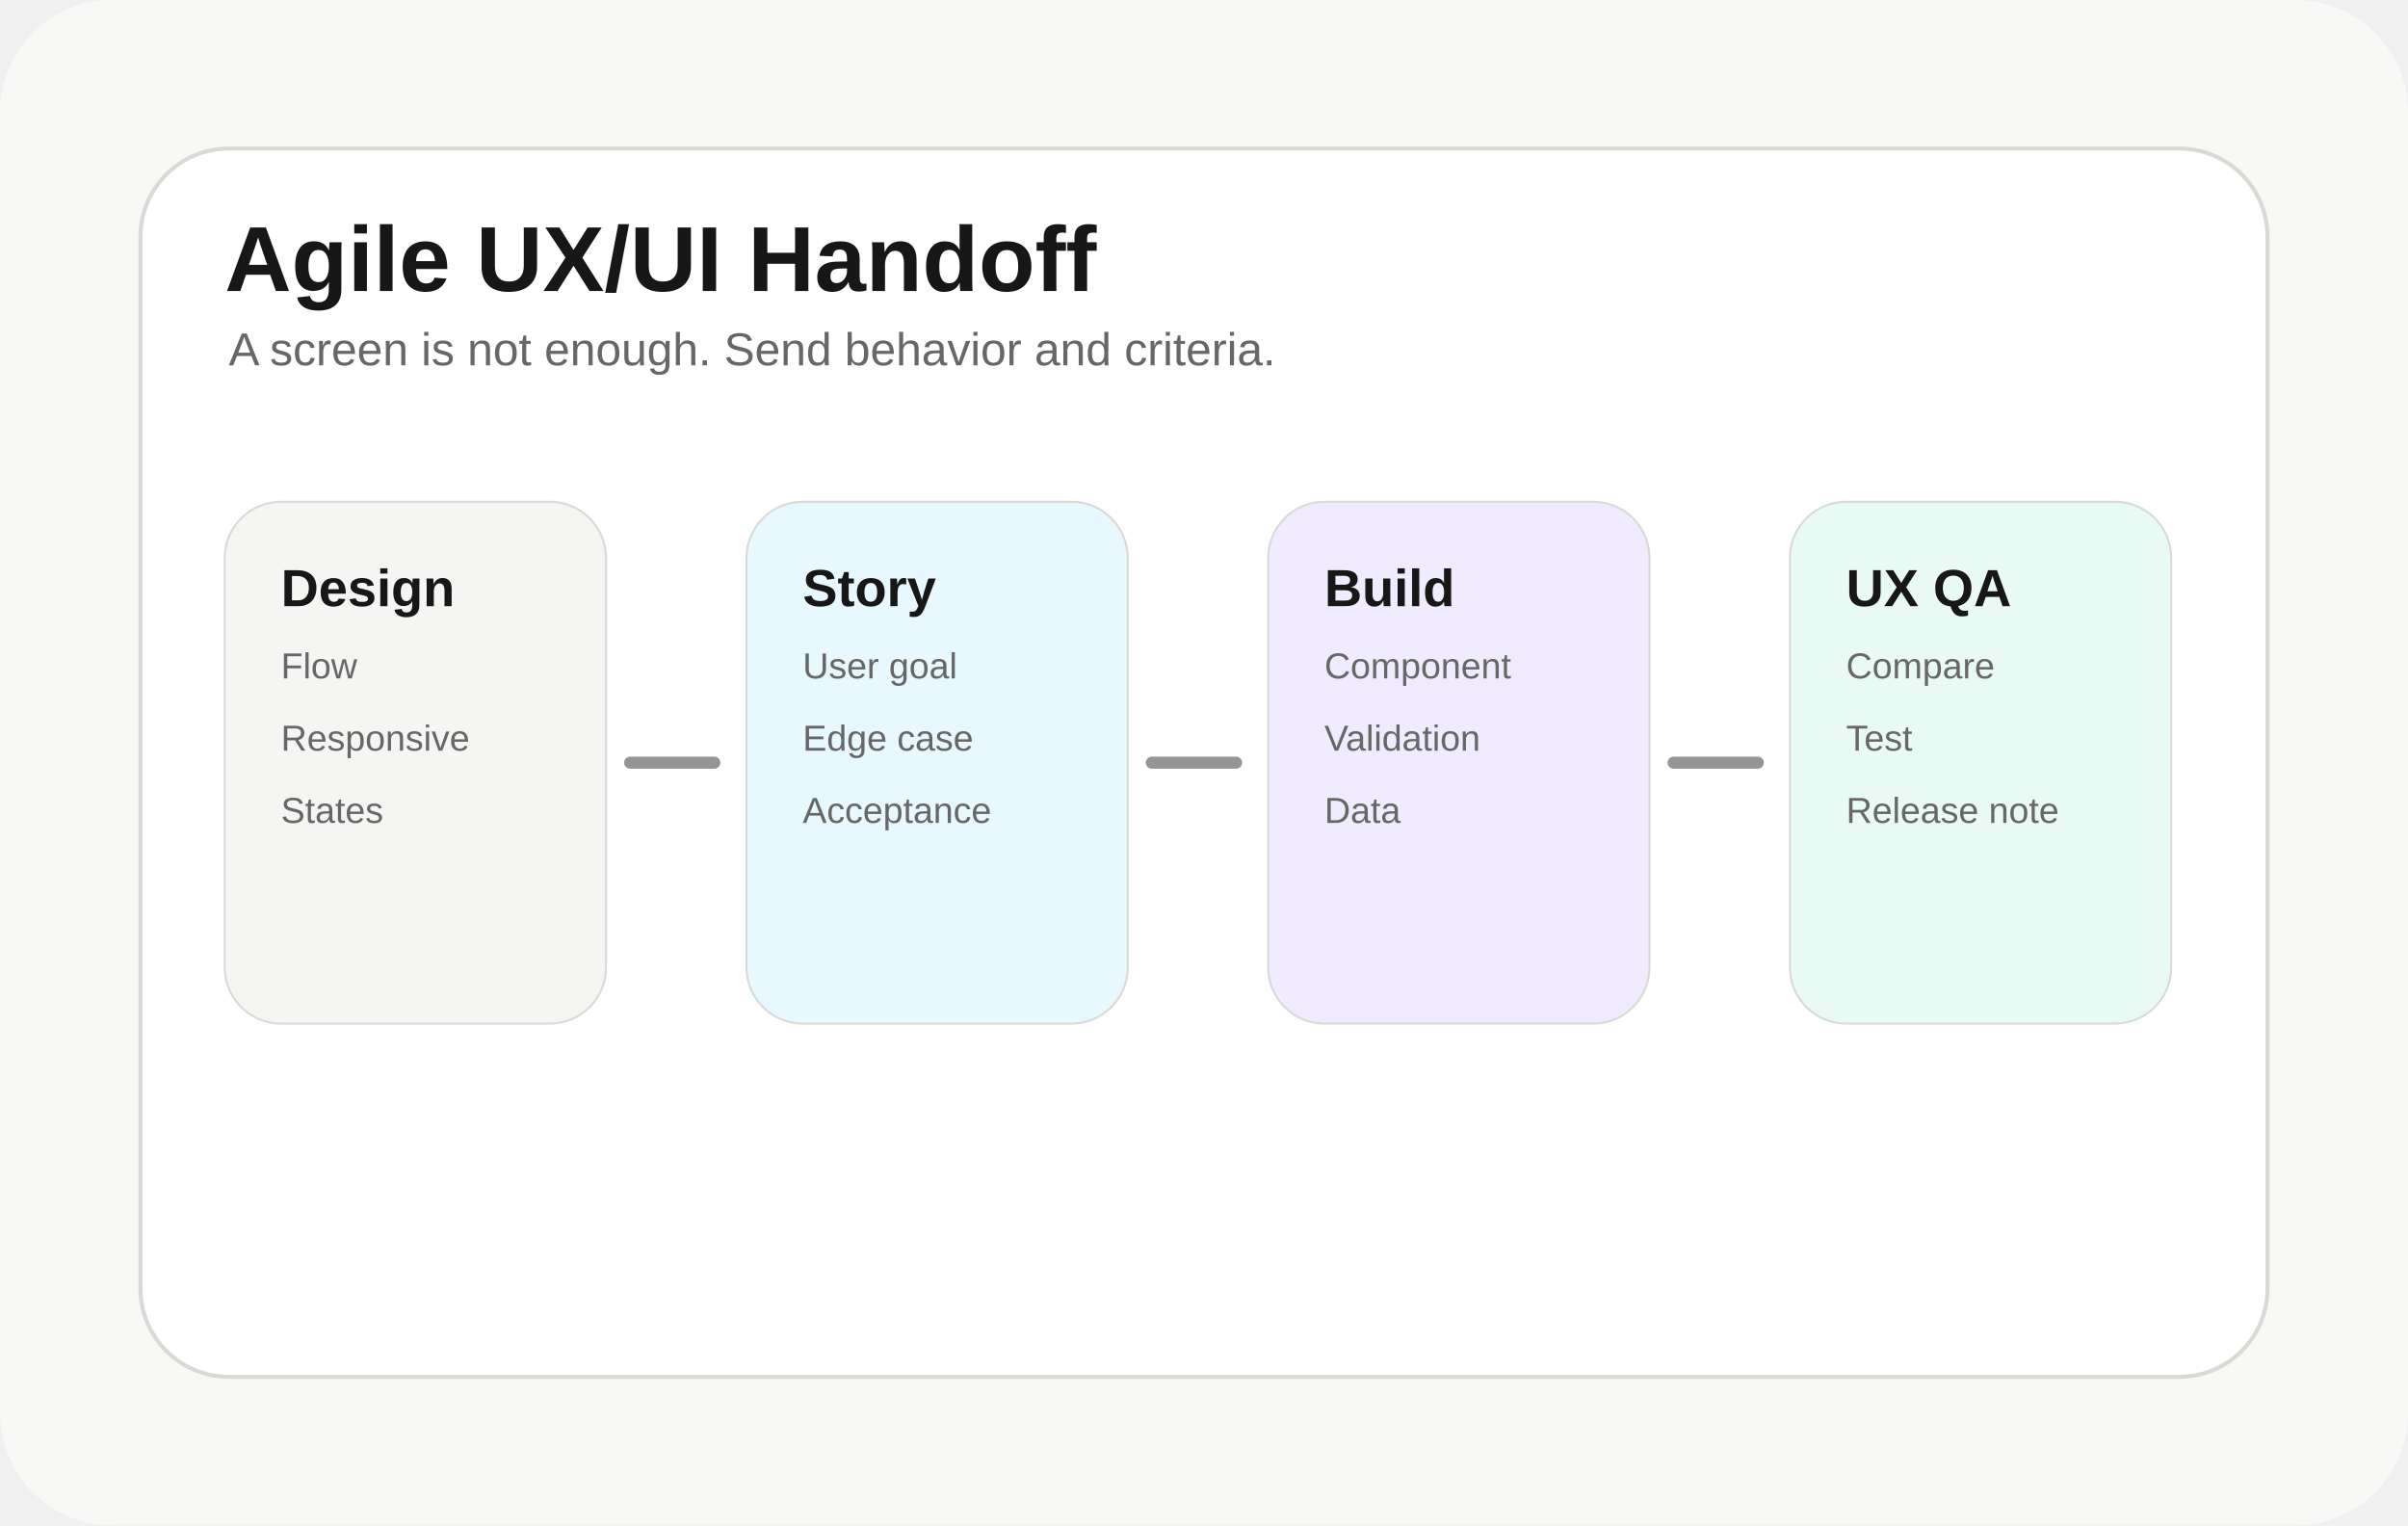
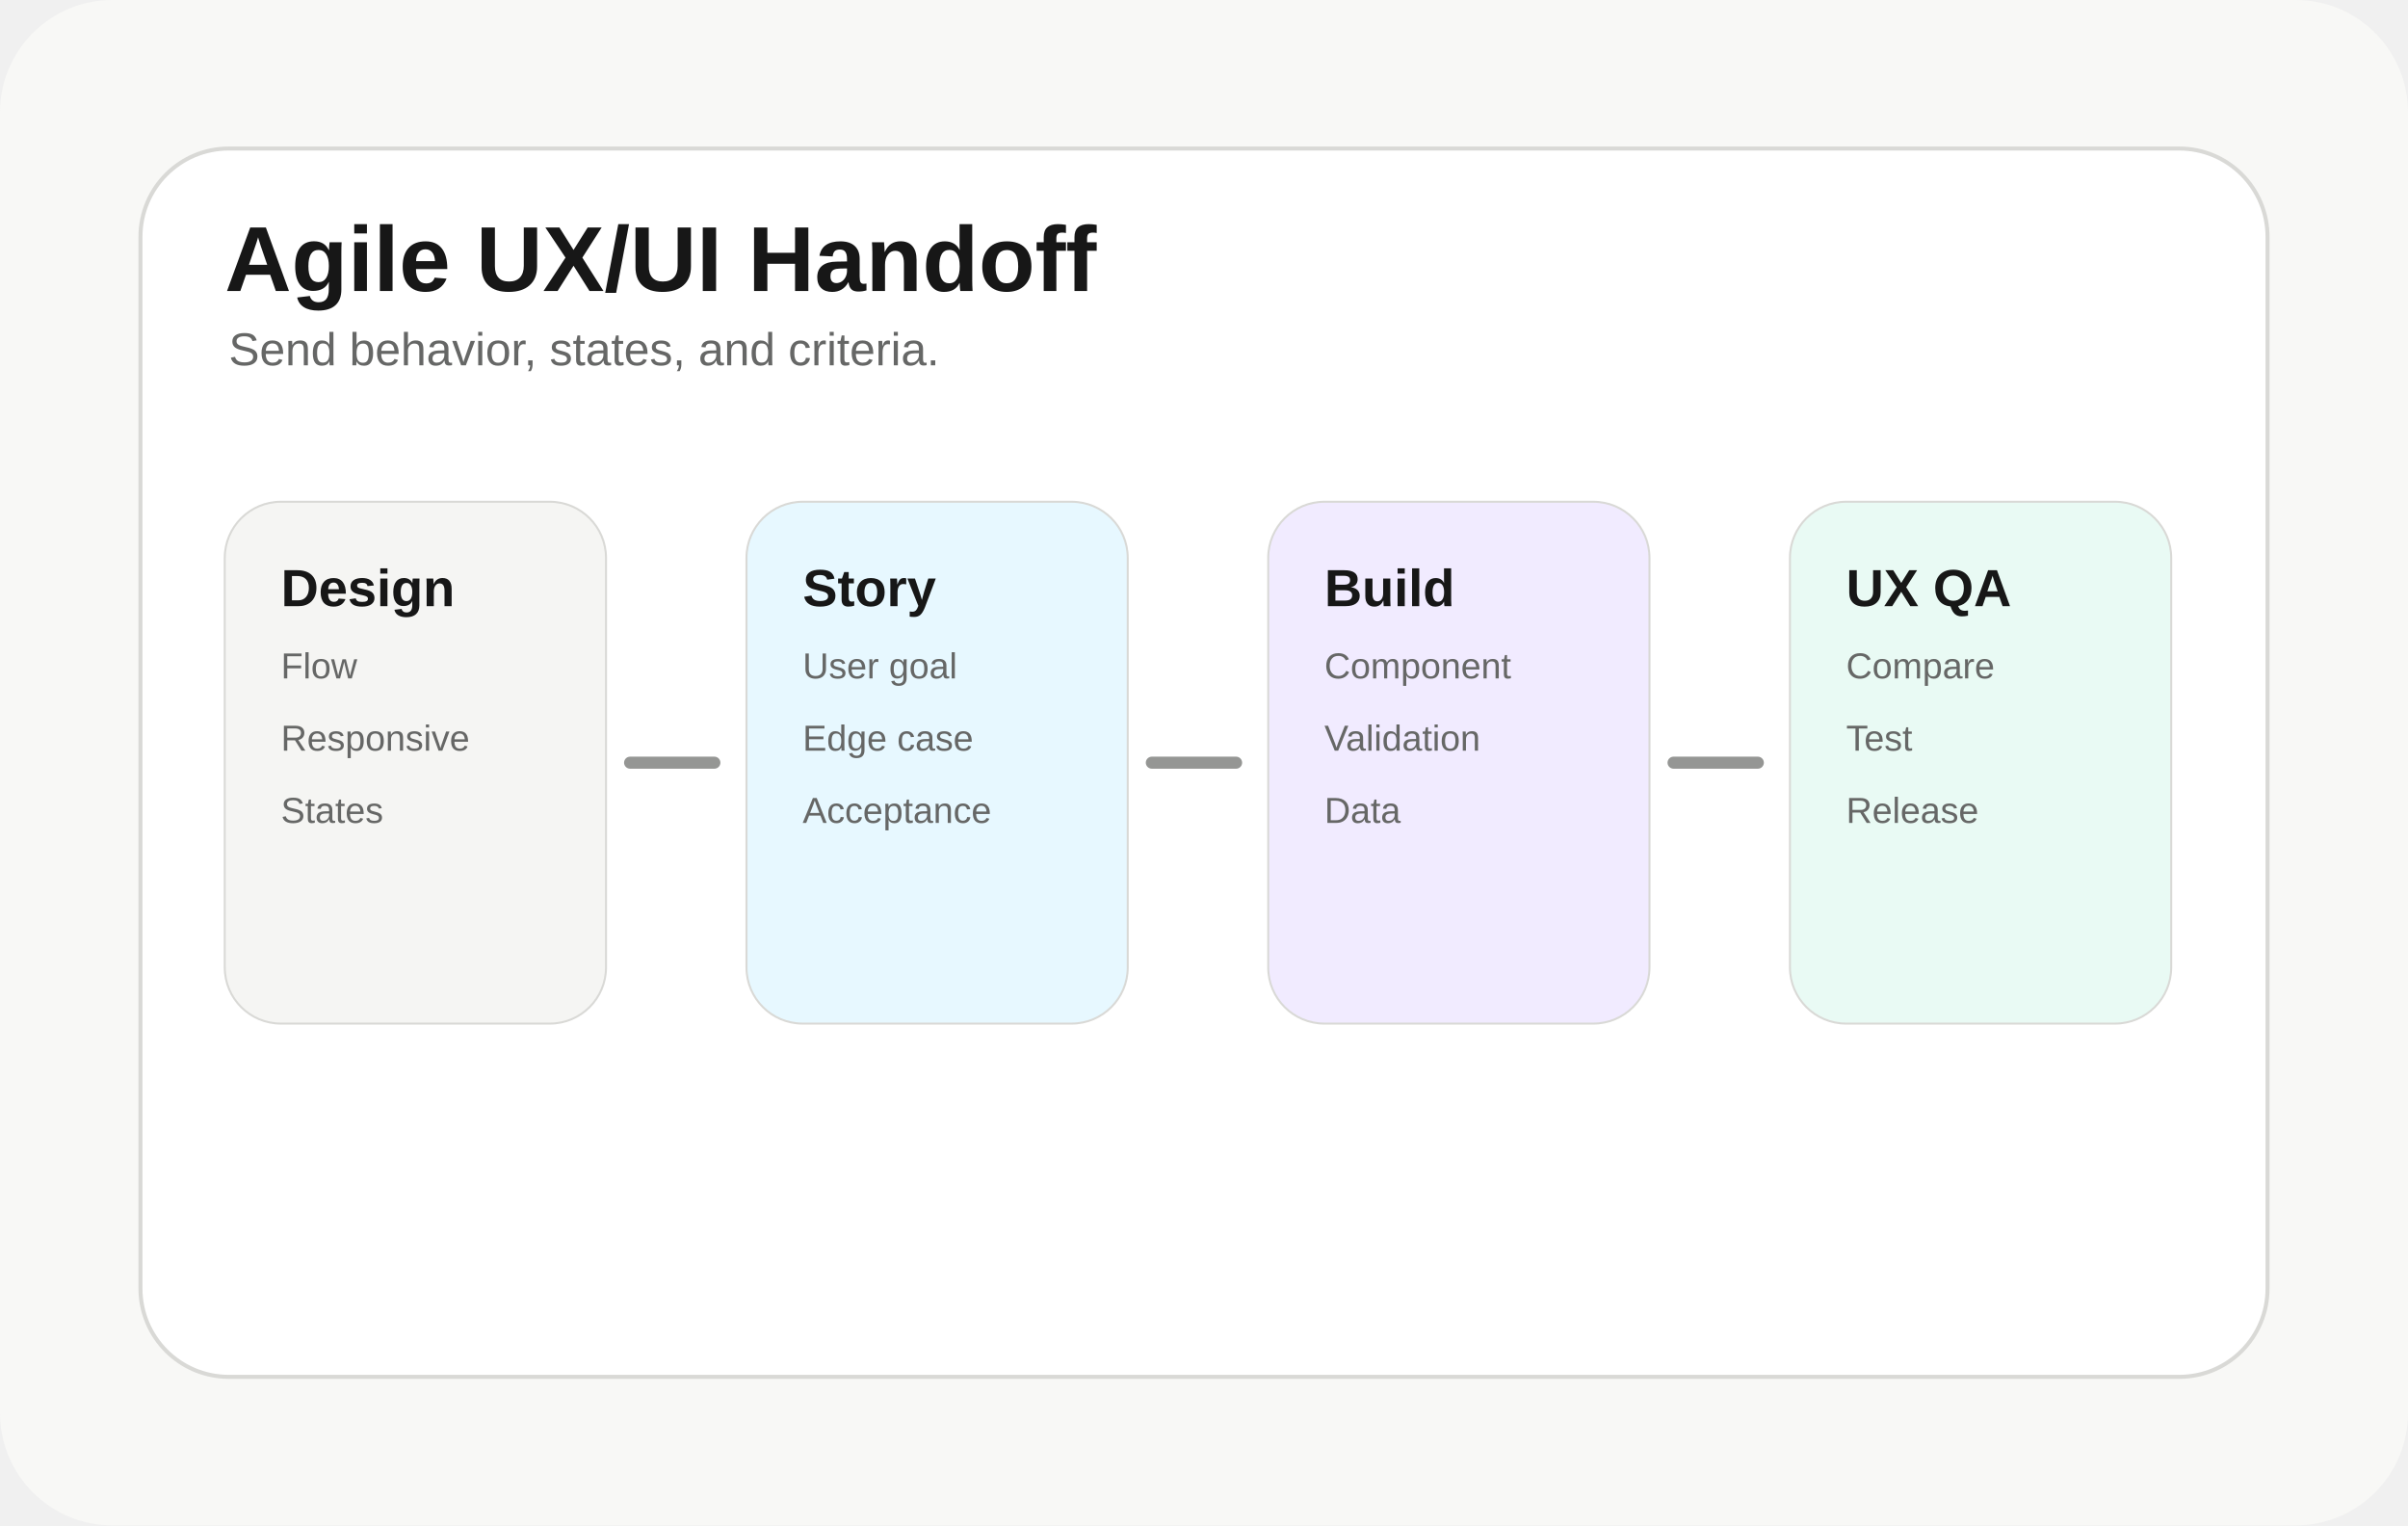
<svg xmlns="http://www.w3.org/2000/svg" width="1200" height="760" viewBox="0 0 1200 760" fill="none">
  <rect width="1200" height="760" rx="56" fill="#F8F8F6" />
  <rect x="70" y="74" width="1060" height="612" rx="44" fill="#FFFFFF" stroke="#D9D9D6" stroke-width="2" />
  <text x="112" y="145" fill="#171717" font-family="Arial, sans-serif" font-size="46" font-weight="700">Agile UX/UI Handoff</text>
-   <text x="114" y="182" fill="#666766" font-family="Arial, sans-serif" font-size="23">A screen is not enough. Send behavior and criteria.</text>
+   <text x="114" y="182" fill="#666766" font-family="Arial, sans-serif" font-size="23">Send behavior, states, and criteria.</text>
  <g font-family="Arial, sans-serif">
    <rect x="112" y="250" width="190" height="260" rx="28" fill="#F5F5F3" stroke="#D9D9D6" />
    <text x="140" y="302" fill="#171717" font-size="26" font-weight="700">Design</text>
    <text x="140" y="338" fill="#666766" font-size="18">Flow</text>
    <text x="140" y="374" fill="#666766" font-size="18">Responsive</text>
    <text x="140" y="410" fill="#666766" font-size="18">States</text>
    <rect x="372" y="250" width="190" height="260" rx="28" fill="#E7F8FF" stroke="#D9D9D6" />
    <text x="400" y="302" fill="#171717" font-size="26" font-weight="700">Story</text>
    <text x="400" y="338" fill="#666766" font-size="18">User goal</text>
    <text x="400" y="374" fill="#666766" font-size="18">Edge case</text>
    <text x="400" y="410" fill="#666766" font-size="18">Acceptance</text>
    <rect x="632" y="250" width="190" height="260" rx="28" fill="#F1EBFF" stroke="#D9D9D6" />
    <text x="660" y="302" fill="#171717" font-size="26" font-weight="700">Build</text>
    <text x="660" y="338" fill="#666766" font-size="18">Component</text>
    <text x="660" y="374" fill="#666766" font-size="18">Validation</text>
    <text x="660" y="410" fill="#666766" font-size="18">Data</text>
    <rect x="892" y="250" width="190" height="260" rx="28" fill="#E9FAF4" stroke="#D9D9D6" />
    <text x="920" y="302" fill="#171717" font-size="26" font-weight="700">UX QA</text>
    <text x="920" y="338" fill="#666766" font-size="18">Compare</text>
    <text x="920" y="374" fill="#666766" font-size="18">Test</text>
-     <text x="920" y="410" fill="#666766" font-size="18">Release note</text>
+     <text x="920" y="410" fill="#666766" font-size="18">Release</text>
    <path d="M314 380h42M574 380h42M834 380h42" stroke="#959694" stroke-width="6" stroke-linecap="round" />
  </g>
</svg>
